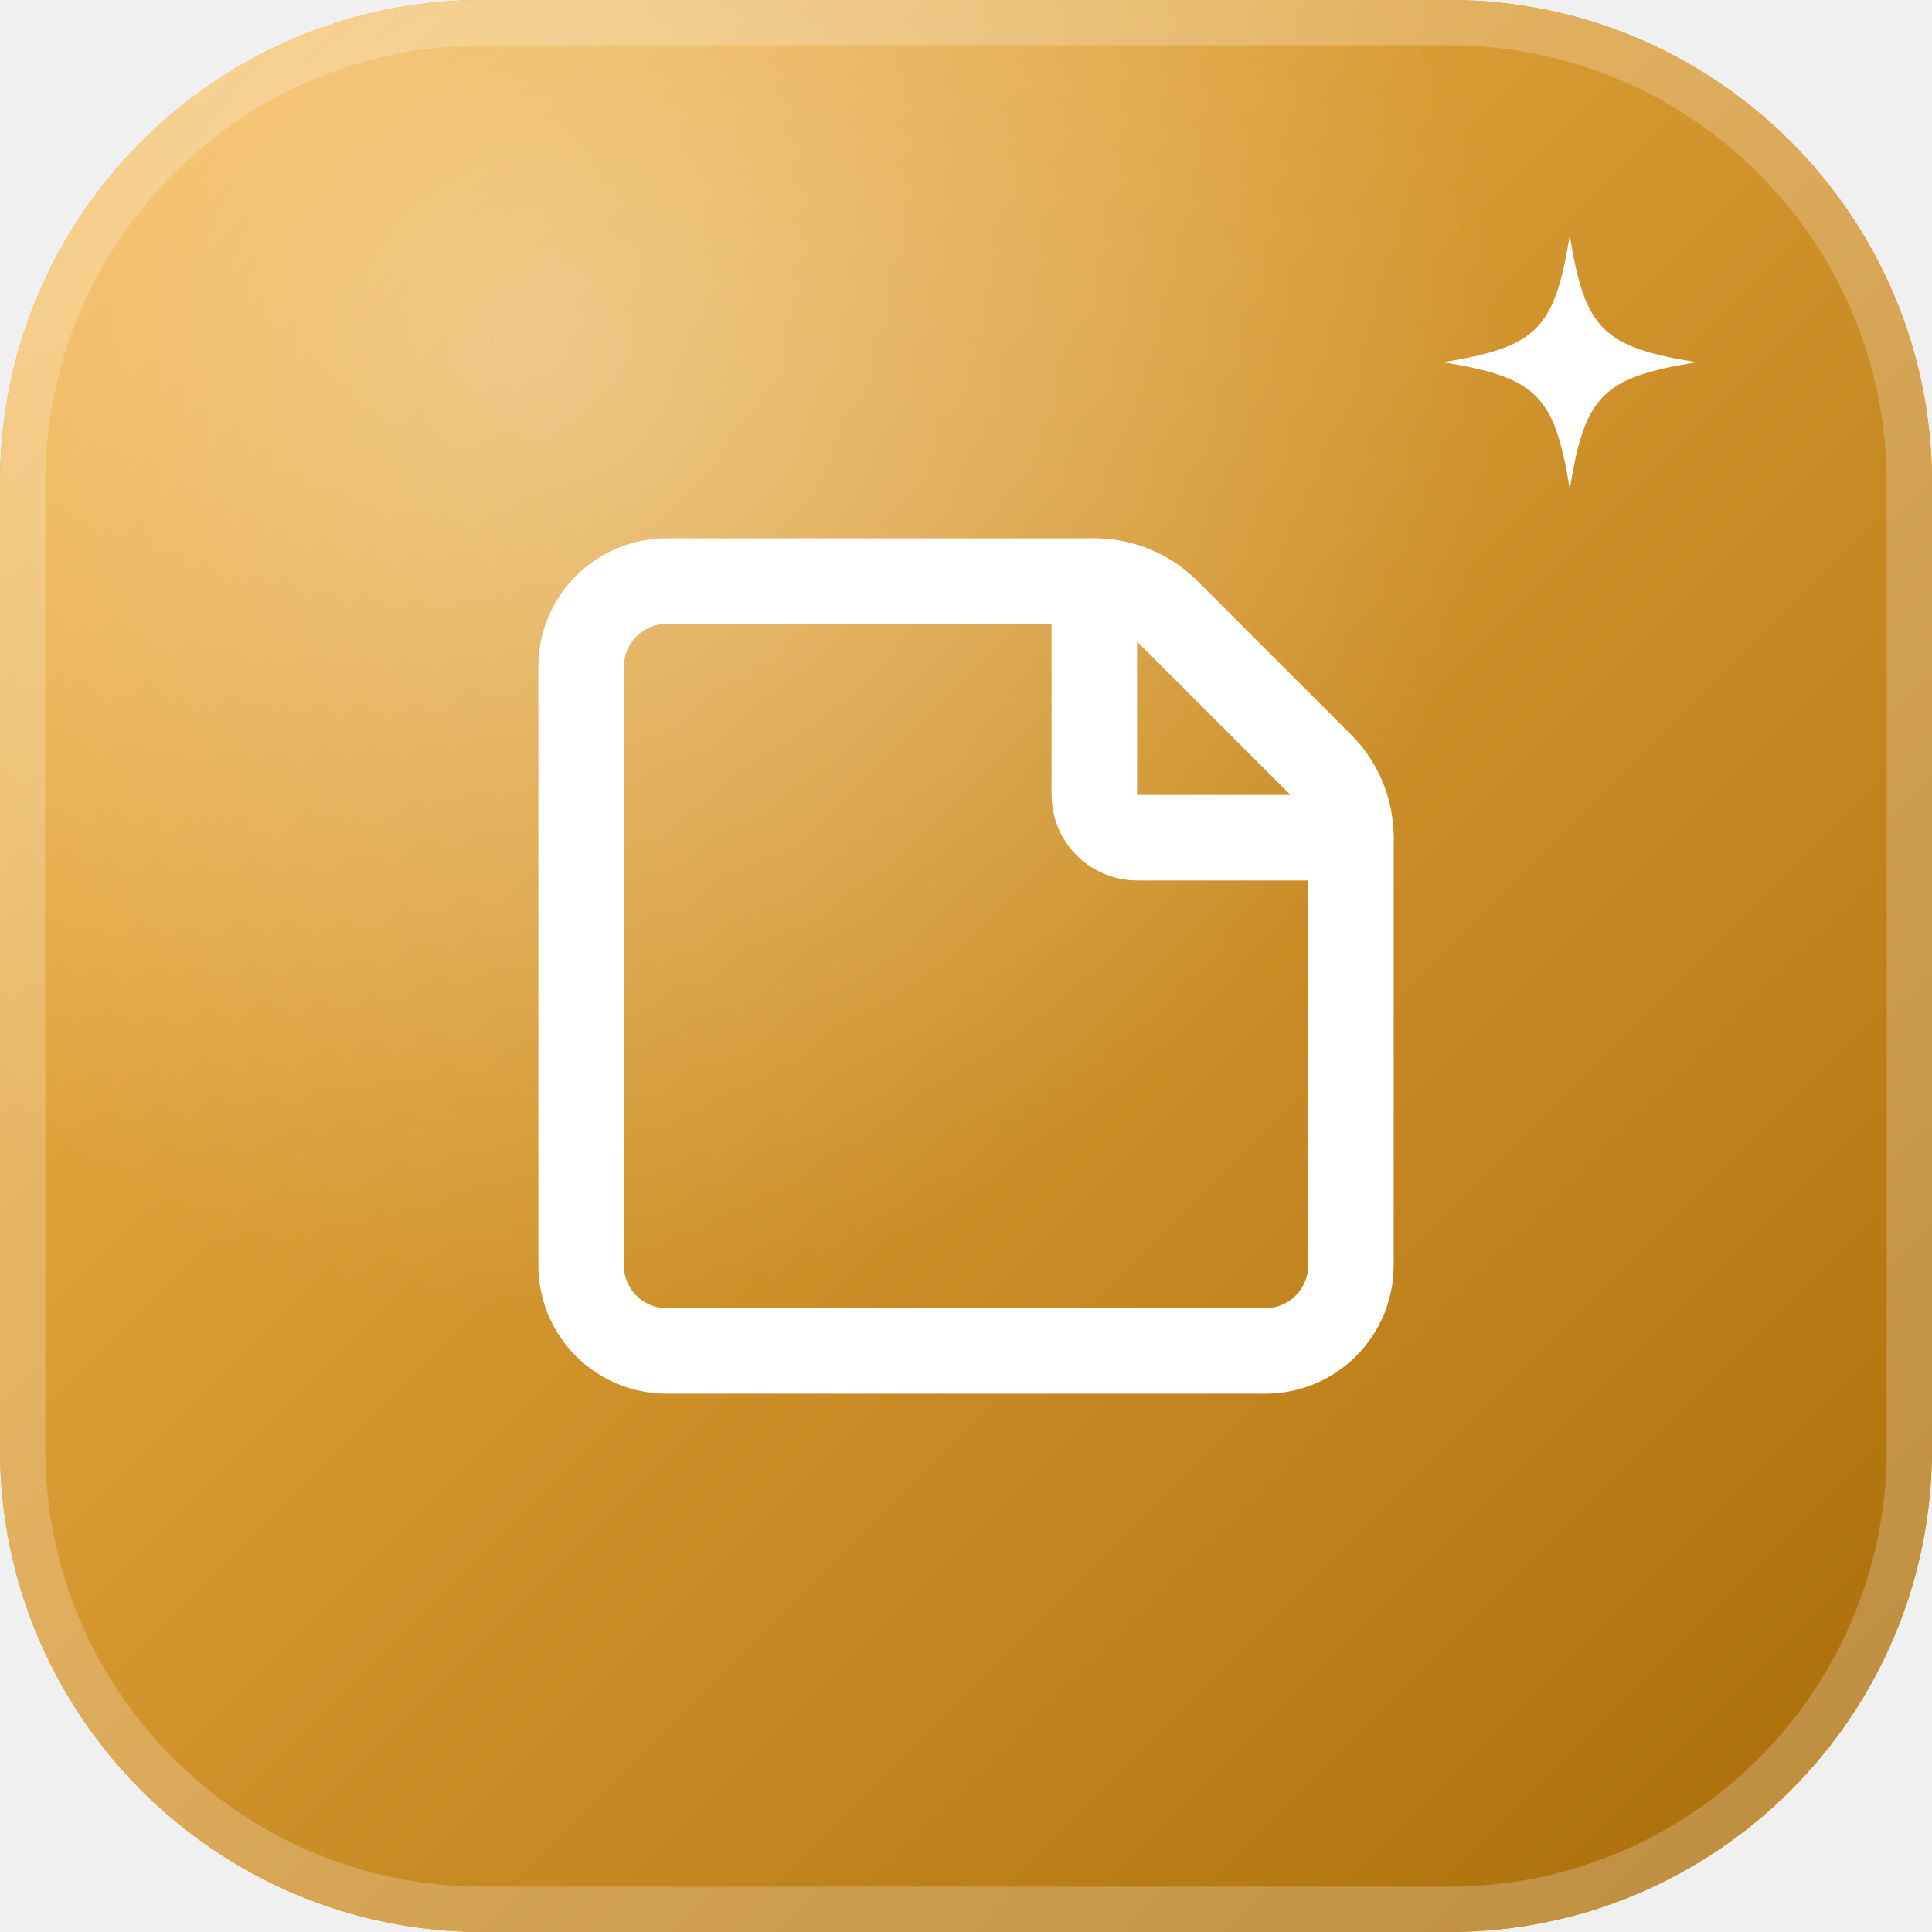
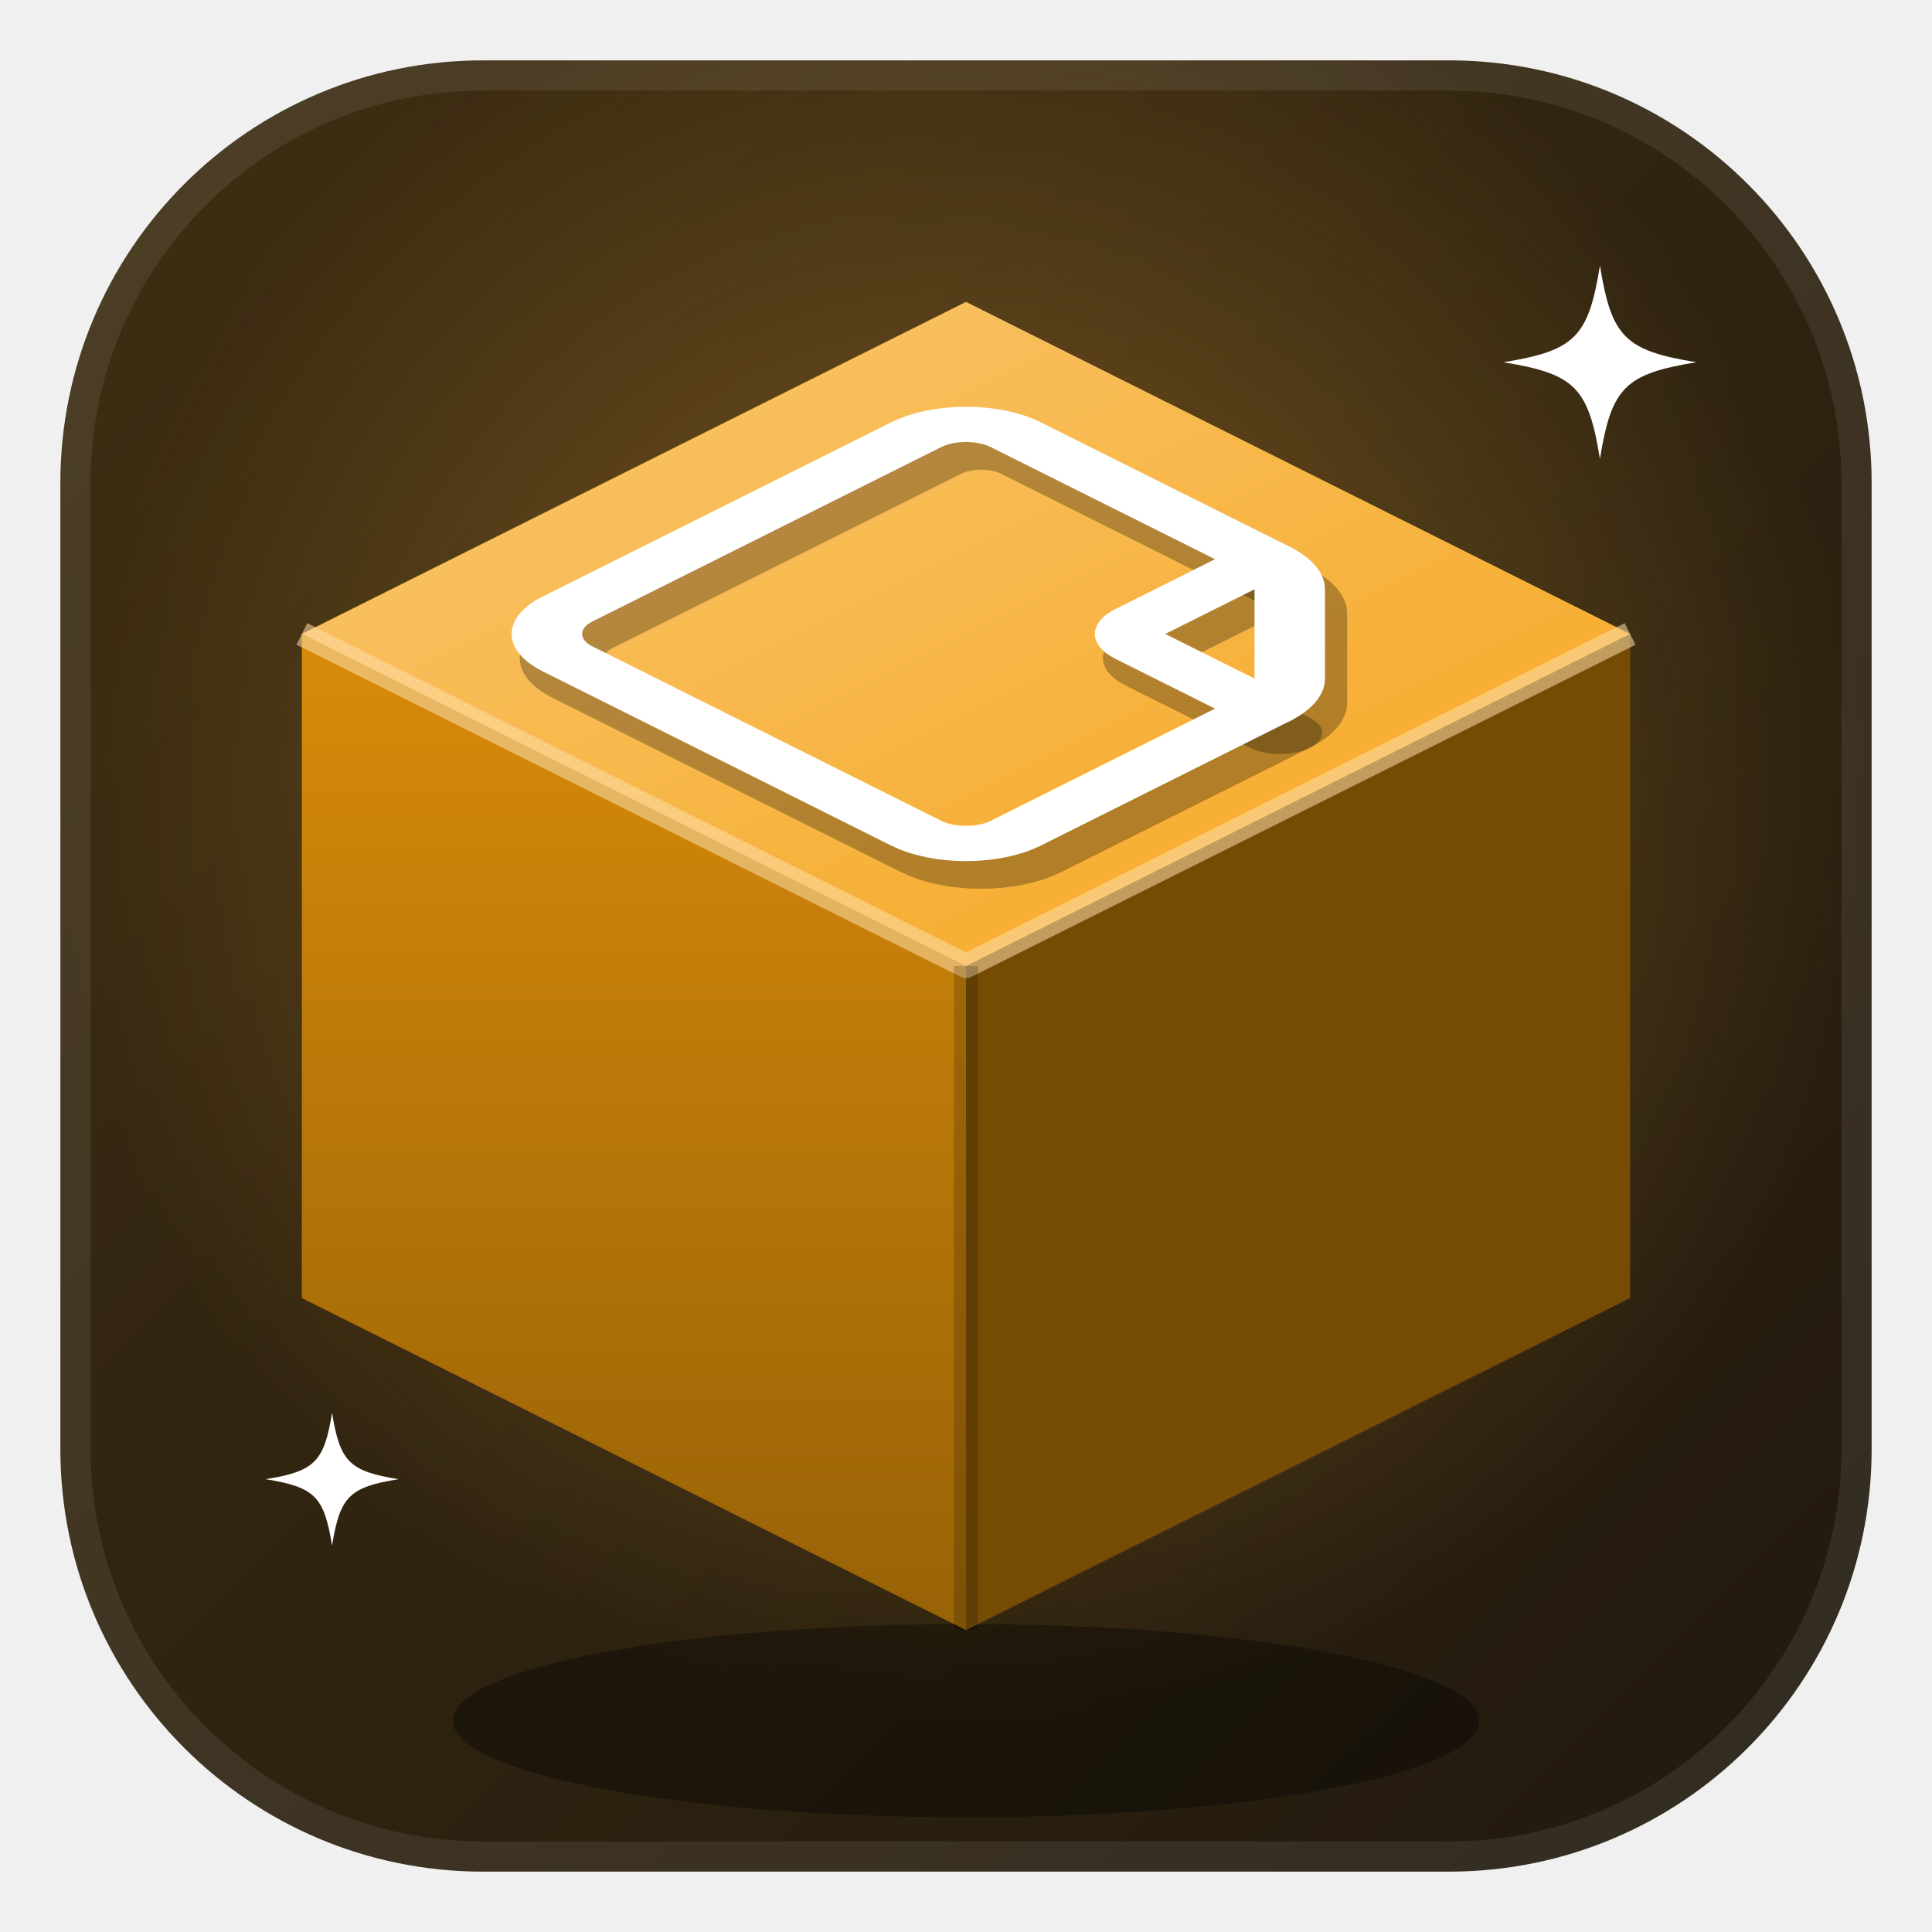
<svg xmlns="http://www.w3.org/2000/svg" viewBox="0 0 64 64" role="img" aria-hidden="true">
  <defs>
-     <linearGradient id="t" x1="0" y1="0" x2="1" y2="1">
-       <stop offset="0" stop-color="#f8b94f" />
-       <stop offset="1" stop-color="#a76b07" />
+     <linearGradient id="bg" x1="0" y1="0" x2="1" y2="1">
+       <stop offset="0" stop-color="#3f2e12" />
+       <stop offset="1" stop-color="#20190e" />
    </linearGradient>
-     <radialGradient id="h" cx=".28" cy=".18" r=".9">
-       <stop offset="0" stop-color="#ffffff" stop-opacity=".38" />
-       <stop offset=".55" stop-color="#ffffff" stop-opacity="0" />
+     <radialGradient id="halo" cx=".5" cy=".42" r=".5">
+       <stop offset="0" stop-color="#f7b13c" stop-opacity=".38" />
+       <stop offset="1" stop-color="#f7b13c" stop-opacity="0" />
    </radialGradient>
+     <linearGradient id="it" x1="0" y1="0" x2="1" y2="1">
+       <stop offset="0" stop-color="#f9c771" />
+       <stop offset="1" stop-color="#f6a61f" />
+     </linearGradient>
+     <linearGradient id="il" x1="0" y1="0" x2="0" y2="1">
+       <stop offset="0" stop-color="#d88b0a" />
+       <stop offset="1" stop-color="#986207" />
+     </linearGradient>
+     <linearGradient id="ish" x1="0" y1="0" x2="1" y2="0">
+       <stop offset="0" stop-color="#fff" stop-opacity="0" />
+       <stop offset=".5" stop-color="#fff" stop-opacity=".55" />
+       <stop offset="1" stop-color="#fff" stop-opacity="0" />
+     </linearGradient>
+     <clipPath id="ic">
+       <path d="M32 10 L54 21 L32 32 L10 21 Z" />
+     </clipPath>
  </defs>
-   <style>.g,.o,.w,.s{transform-box:fill-box;transform-origin:50% 50%}@keyframes m{0%,100%{transform:rotate(-5deg)}50%{transform:rotate(5deg)}}.g{animation:m 4s ease-in-out infinite}@keyframes s{0%,100%{opacity:.35;transform:scale(.55) rotate(0)}50%{opacity:1;transform:scale(1) rotate(45deg)}}.s{animation:s 3s ease-in-out infinite}@media (prefers-reduced-motion:reduce){.g,.o,.w,.s,.g path,.g polyline{animation:none!important}}</style>
-   <rect width="64" height="64" rx="16" fill="#f59e0b" />
-   <rect width="64" height="64" rx="16" fill="url(#t)" />
-   <rect width="64" height="64" rx="16" fill="url(#h)" />
-   <rect x=".75" y=".75" width="62.5" height="62.5" rx="15.25" fill="none" stroke="#ffffff" stroke-opacity=".22" stroke-width="1.5" />
-   <g transform="translate(15 15) scale(1.4167)">
-     <g class="g" fill="none" stroke="#ffffff" stroke-width="2" stroke-linecap="round" stroke-linejoin="round">
+   <style>.ibob,.ishadow{transform-box:fill-box;transform-origin:50% 50%}@keyframes ib{0%,100%{transform:translateY(0)}50%{transform:translateY(-2.2px)}}@keyframes isd{0%,100%{transform:scaleX(1);opacity:.35}50%{transform:scaleX(.86);opacity:.22}}@keyframes is{0%,55%{transform:translateX(0)}100%{transform:translateX(78px)}}@keyframes ig{0%,100%{opacity:.9}50%{opacity:1}}.ibob{animation:ib 4.2s ease-in-out infinite}.ishadow{animation:isd 4.2s ease-in-out infinite}.ishine{animation:is 5.5s ease-in-out infinite}.iglow{animation:ig 4.2s ease-in-out infinite}.sp{transform-box:fill-box;transform-origin:50% 50%;animation:tw 3.2s ease-in-out infinite}@keyframes tw{0%,100%{opacity:.15;transform:scale(.4) rotate(0)}50%{opacity:.95;transform:scale(1) rotate(45deg)}}@media (prefers-reduced-motion:reduce){*{animation:none!important}}</style>
+   <rect x="2" y="2" width="60" height="60" rx="14" fill="url(#bg)" />
+   <rect x="2" y="2" width="60" height="60" rx="14" fill="url(#halo)" />
+   <rect x="2.5" y="2.5" width="59" height="59" rx="13.5" fill="none" stroke="#fff" stroke-opacity=".08" />
+   <g class="ibob">
+     <ellipse cx="32" cy="57" rx="17" ry="3.2" fill="#000" opacity=".35" class="ishadow" />
+     <path d="M10 21 L32 32 V54 L10 43 Z" fill="url(#il)" />
+     <path d="M54 21 L32 32 V54 L54 43 Z" fill="#764c05" />
+     <path d="M32 10 L54 21 L32 32 L10 21 Z" fill="url(#it)" />
+     <path d="M10 21 L32 32 L54 21" fill="none" stroke="#fcddaa" stroke-opacity=".55" stroke-width=".8" stroke-linejoin="round" />
+     <path d="M32 32 V54" stroke="#000" stroke-opacity=".18" stroke-width=".8" />
+     <g clip-path="url(#ic)">
+       <rect class="ishine" x="-14" y="6" width="14" height="30" fill="url(#ish)" transform="skewX(-25)" />
+     </g>
+     <g transform="translate(.5 .8)">
+       <g transform="matrix(0.825 0.4125 -0.825 0.4125 32 11.100)" fill="none" stroke="#000" stroke-opacity=".28" stroke-width="2.4" stroke-linecap="round" stroke-linejoin="round">
+         <path d="M21 9a2.4 2.4 0 0 0-.706-1.706l-3.588-3.588A2.4 2.4 0 0 0 15 3H5a2 2 0 0 0-2 2v14a2 2 0 0 0 2 2h14a2 2 0 0 0 2-2z" />
+         <path d="M15 3v5a1 1 0 0 0 1 1h5" />
+       </g>
+     </g>
+     <g class="iglow" transform="matrix(0.825 0.4125 -0.825 0.4125 32 11.100)" fill="none" stroke="#fff" stroke-width="2" stroke-linecap="round" stroke-linejoin="round">
      <path d="M21 9a2.4 2.4 0 0 0-.706-1.706l-3.588-3.588A2.4 2.4 0 0 0 15 3H5a2 2 0 0 0-2 2v14a2 2 0 0 0 2 2h14a2 2 0 0 0 2-2z" />
      <path d="M15 3v5a1 1 0 0 0 1 1h5" />
    </g>
  </g>
-   <g transform="translate(52 12) scale(.42)">
-     <path class="s" d="M0 -10 C1.2 -2.6 2.6 -1.2 10 0 C2.6 1.2 1.2 2.6 0 10 C-1.2 2.6 -2.6 1.2 -10 0 C-2.6 -1.2 -1.2 -2.6 0 -10Z" fill="#ffffff" />
+   <g transform="translate(53 12) scale(.32)">
+     <path class="sp" d="M0 -10 C1.2 -2.6 2.6 -1.2 10 0 C2.6 1.2 1.2 2.6 0 10 C-1.2 2.6 -2.6 1.2 -10 0 C-2.6 -1.2 -1.2 -2.6 0 -10Z" fill="#fff" />
+   </g>
+   <g transform="translate(11 49) scale(.22)">
+     <path class="sp" style="animation-delay:1.4s" d="M0 -10 C1.2 -2.6 2.6 -1.2 10 0 C2.6 1.2 1.2 2.6 0 10 C-1.2 2.6 -2.6 1.2 -10 0 C-2.6 -1.2 -1.2 -2.6 0 -10Z" fill="#fff" />
  </g>
</svg>
